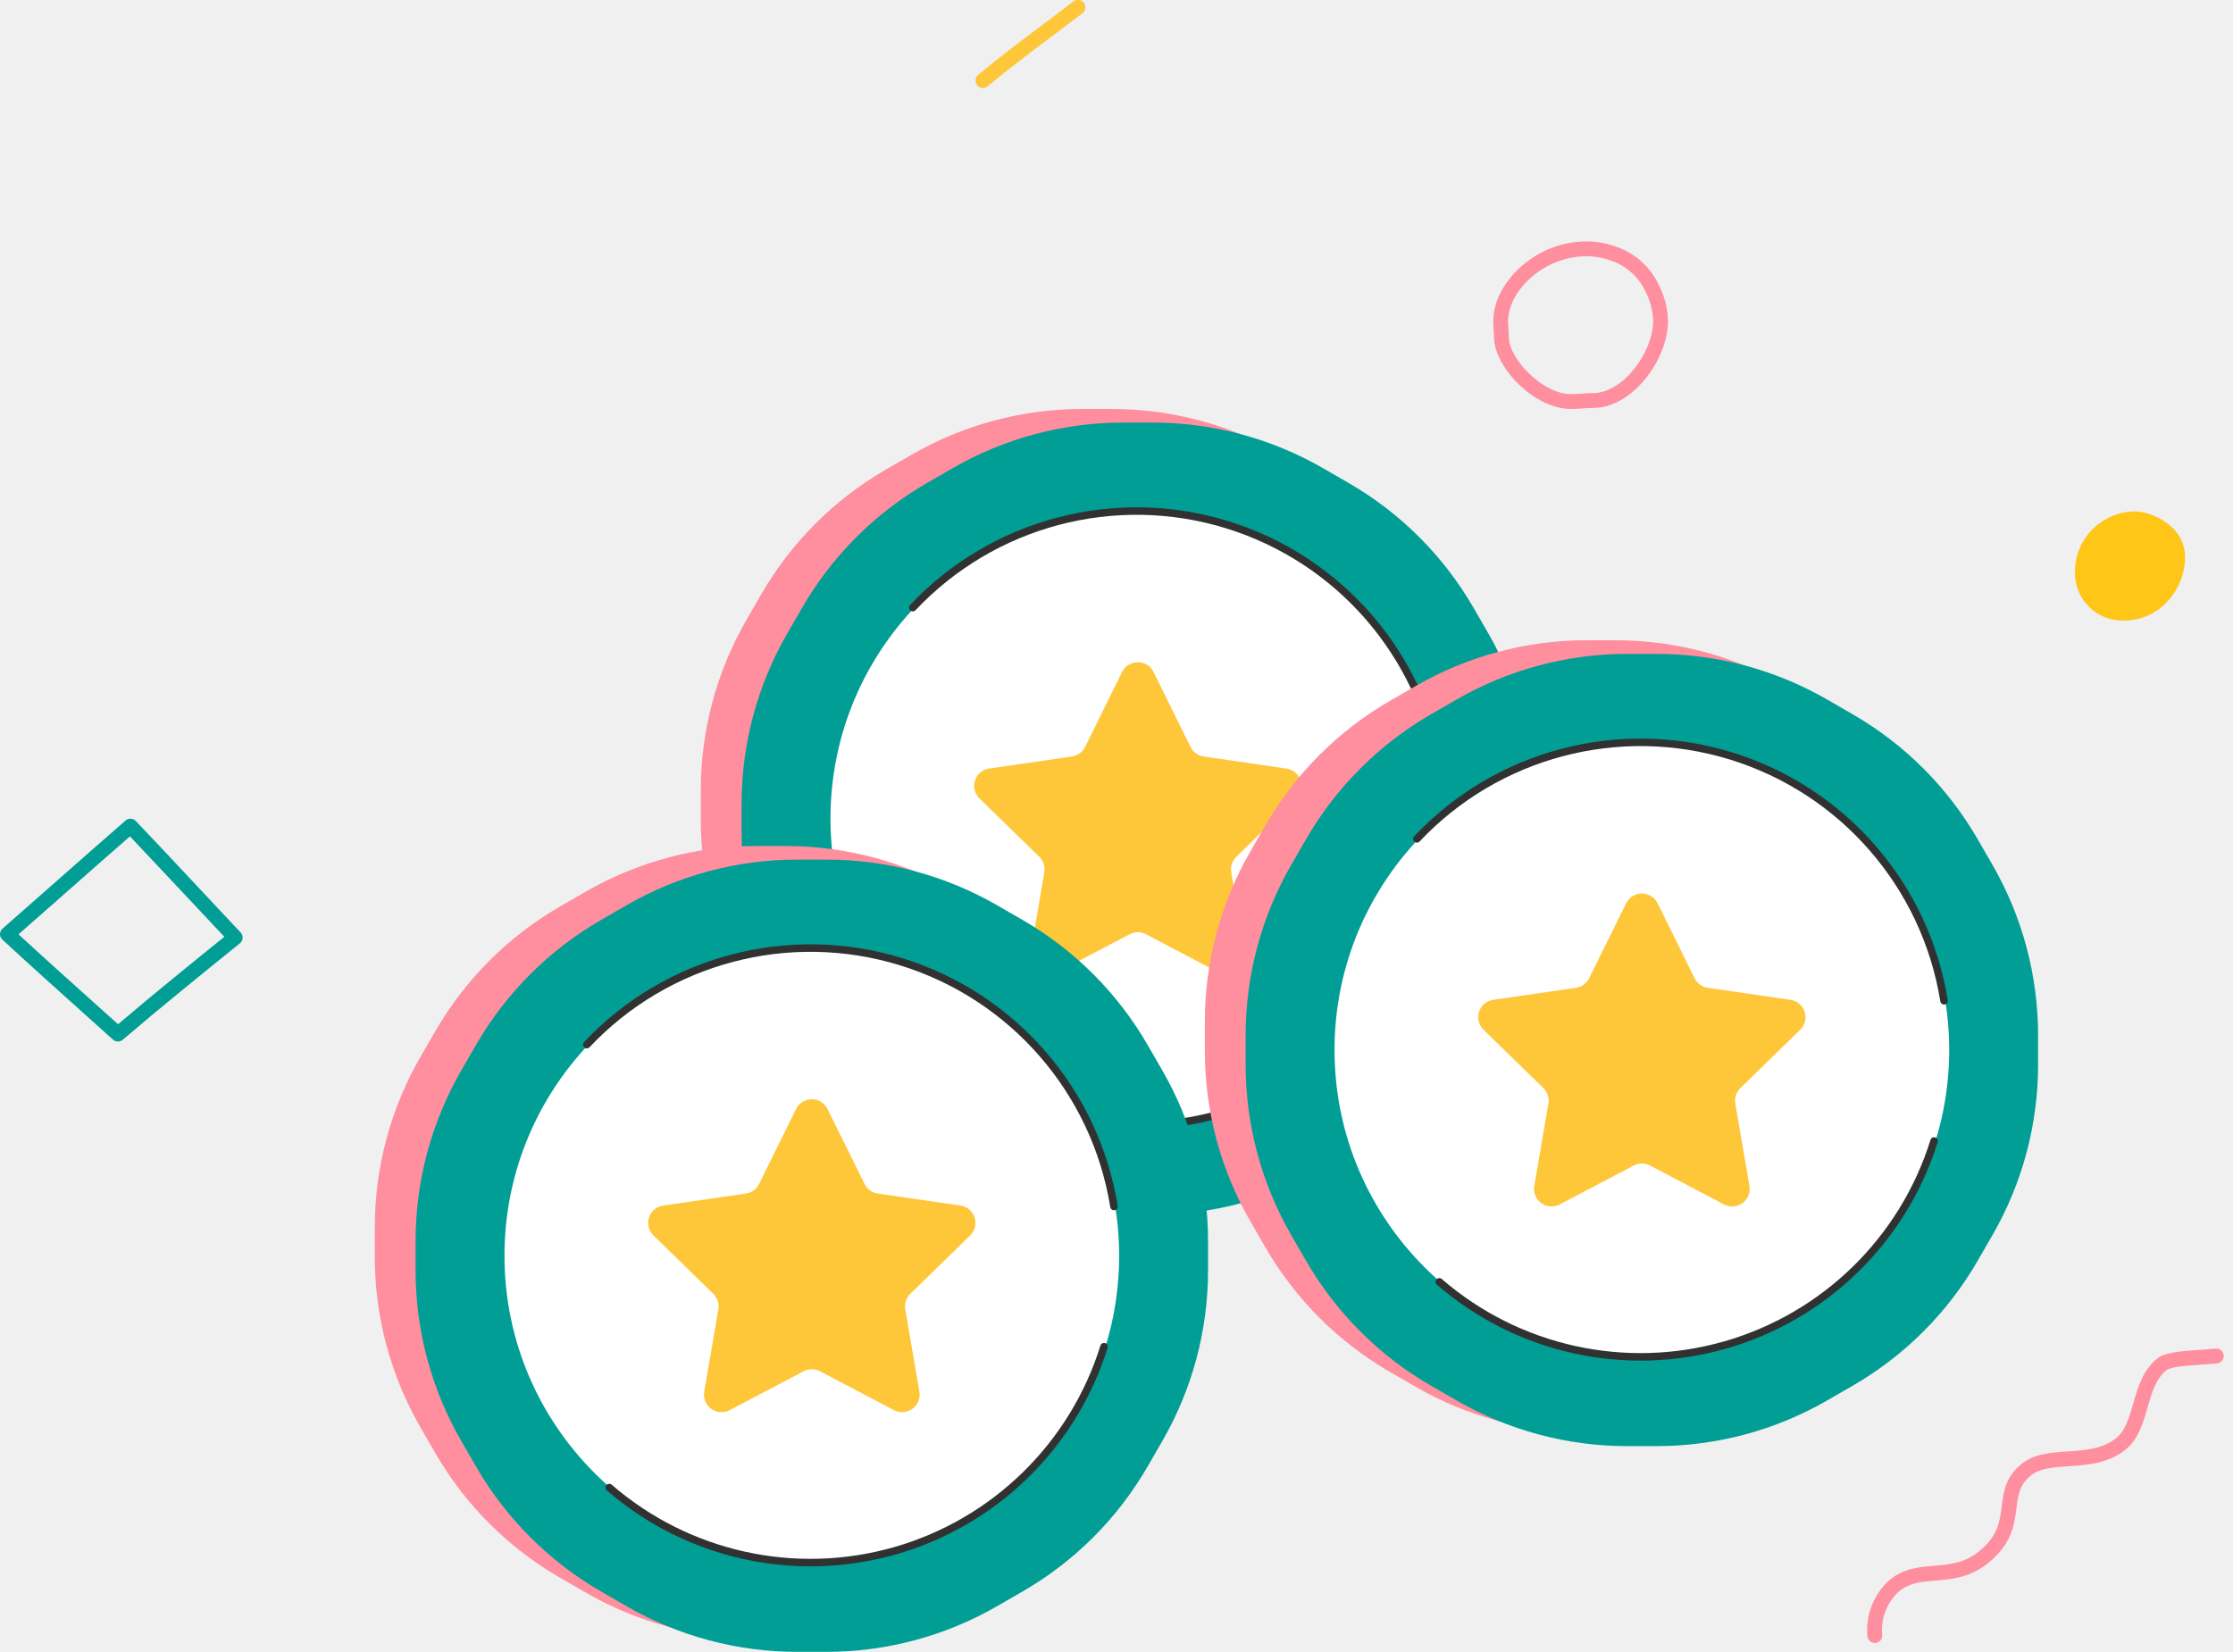
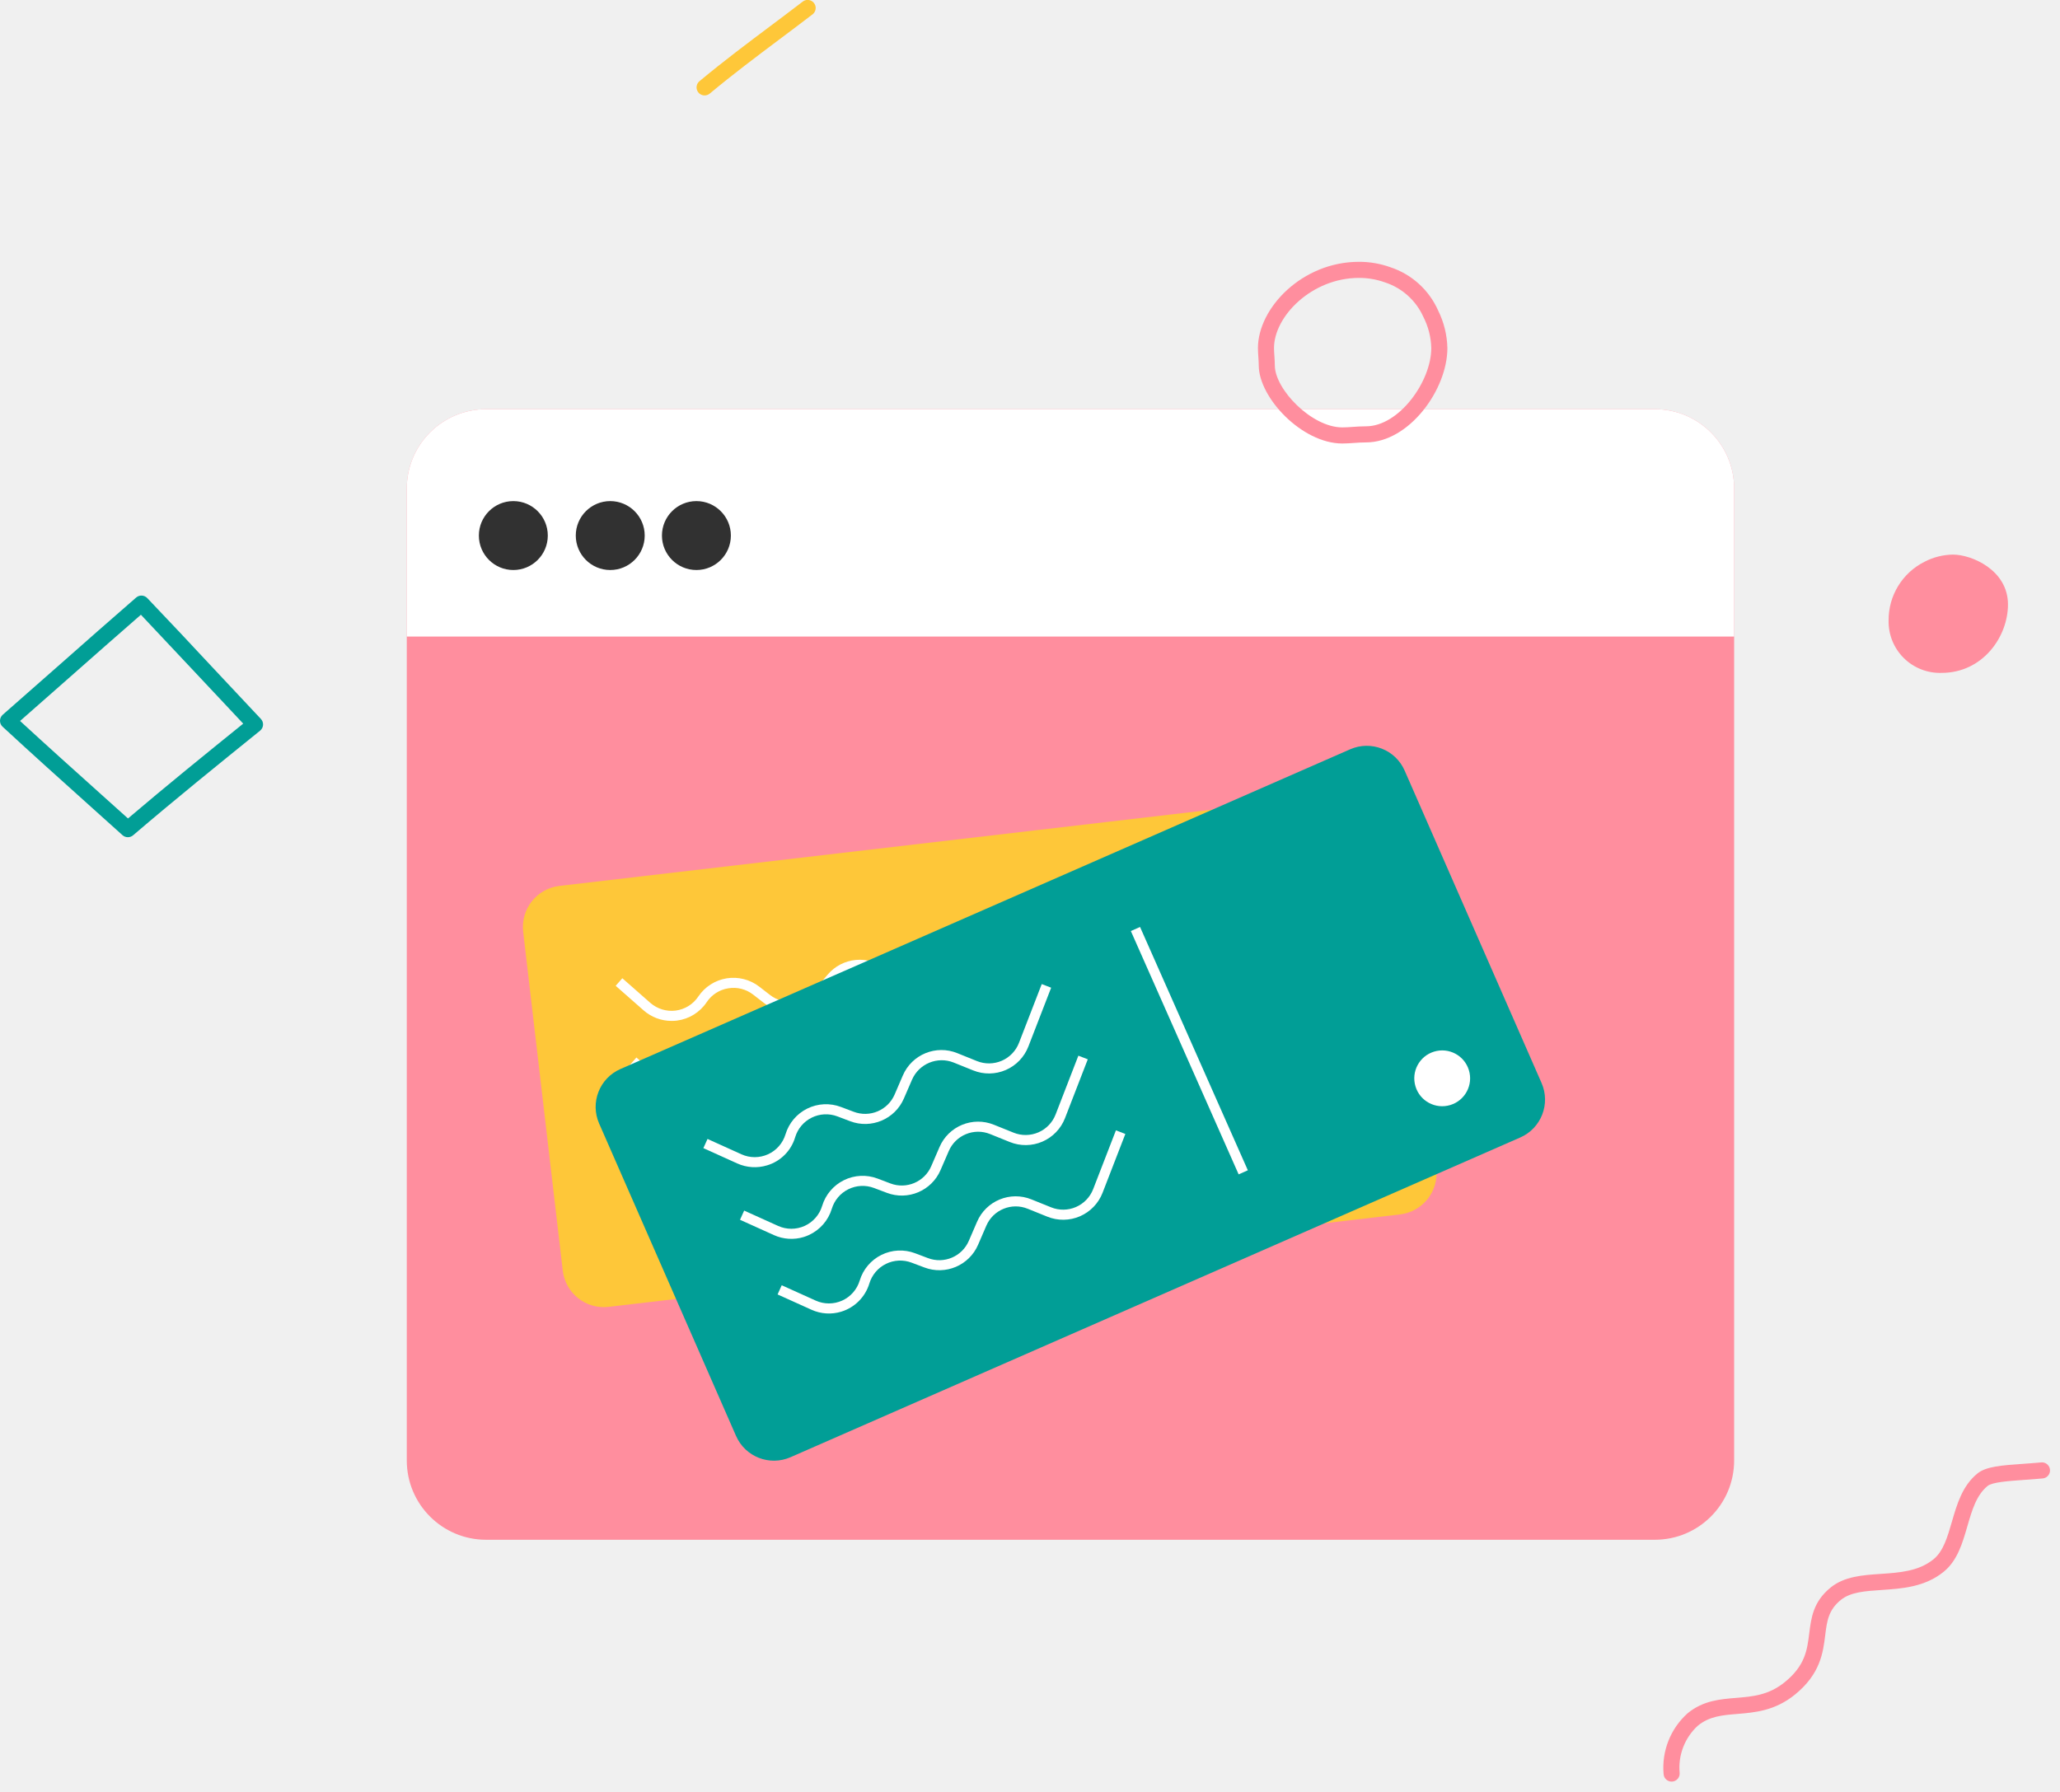
- <svg xmlns="http://www.w3.org/2000/svg" width="445.865" height="329.91" viewBox="0 0 445.865 329.91">
-   <g id="Group_3309" data-name="Group 3309" transform="translate(8331.433 8907)">
-     <g id="Group_2376" data-name="Group 2376" transform="translate(-10408.275 -10648.431)">
-       <path id="Path_2787" data-name="Path 2787" d="M2363.258,1880.635h-5.871a68.161,68.161,0,0,0-34.08,9.132l-5.085,2.935a68.158,68.158,0,0,0-24.948,24.948l-2.936,5.085a68.158,68.158,0,0,0-9.131,34.079v5.872a68.164,68.164,0,0,0,9.131,34.08l2.936,5.084a68.158,68.158,0,0,0,24.948,24.948l5.085,2.936a68.163,68.163,0,0,0,34.08,9.132h5.871a68.161,68.161,0,0,0,34.08-9.132l5.085-2.936a68.169,68.169,0,0,0,24.948-24.948l2.935-5.084a68.155,68.155,0,0,0,9.132-34.08v-5.872a68.149,68.149,0,0,0-9.132-34.079l-2.935-5.085a68.169,68.169,0,0,0-24.948-24.948l-5.085-2.935A68.159,68.159,0,0,0,2363.258,1880.635Z" transform="translate(-64.437 -57.523)" fill="#ff8e9e" />
-       <path id="Path_2788" data-name="Path 2788" d="M2376.453,1885.033h-5.871a68.158,68.158,0,0,0-34.079,9.132l-5.085,2.936a68.156,68.156,0,0,0-24.949,24.948l-2.936,5.085a68.157,68.157,0,0,0-9.132,34.08v5.872a68.158,68.158,0,0,0,9.132,34.08l2.936,5.085a68.157,68.157,0,0,0,24.949,24.948l5.085,2.936a68.157,68.157,0,0,0,34.079,9.131h5.871a68.162,68.162,0,0,0,34.08-9.131l5.084-2.936a68.164,68.164,0,0,0,24.948-24.948l2.936-5.085a68.155,68.155,0,0,0,9.131-34.08v-5.872a68.154,68.154,0,0,0-9.131-34.08l-2.936-5.085a68.163,68.163,0,0,0-24.948-24.948l-5.084-2.936A68.163,68.163,0,0,0,2376.453,1885.033Z" transform="translate(-69.486 -59.206)" fill="#019e96" />
-       <g id="Group_2083" data-name="Group 2083" transform="translate(2444.874 2062.646) rotate(-39)">
-         <path id="Path_2789" data-name="Path 2789" d="M28.267,11.189c-4.741,0-7.783-2.076-10.468-3.908-2.277-1.555-4.245-2.9-6.989-2.9A10.477,10.477,0,0,0,2.687,9.061,1.481,1.481,0,1,1,.276,7.34,13.462,13.462,0,0,1,10.81,1.42c3.658,0,6.2,1.736,8.66,3.413,2.556,1.745,4.971,3.393,8.8,3.393,4.851,0,6.939-2.01,9.151-4.137C39.507,2.079,41.669,0,45.82,0c3.258,0,6.041,1.961,8.73,3.857,2.809,1.979,5.711,4.026,9.241,4.026,2.336,0,4.588-1.57,6.975-3.232,2.8-1.947,5.686-3.96,9.276-3.96,2.045,0,4.375,1.628,7.6,3.88.875.611,1.807,1.262,2.791,1.918a1.481,1.481,0,1,1-1.644,2.465c-1-.668-1.952-1.331-2.843-1.954-2.355-1.645-4.79-3.346-5.9-3.346-2.659,0-5.051,1.666-7.583,3.429-2.656,1.85-5.4,3.764-8.668,3.764-4.469,0-7.911-2.427-10.948-4.567-2.525-1.78-4.7-3.316-7.023-3.316-2.957,0-4.453,1.44-6.347,3.261C37.173,8.436,34.312,11.189,28.267,11.189Z" transform="translate(0 0)" fill="#ff8e9e" />
+ <svg xmlns="http://www.w3.org/2000/svg" width="285.535" height="248.309" viewBox="0 0 285.535 248.309">
+   <defs>
+     <clipPath id="clip-path">
+       <rect id="Rectangle_1404" data-name="Rectangle 1404" width="183.983" height="156.727" rx="10.993" fill="none" />
+     </clipPath>
+   </defs>
+   <g id="Group_3398" data-name="Group 3398" transform="translate(4891.384 19058.395)">
+     <rect id="Rectangle_1328" data-name="Rectangle 1328" width="183.983" height="156.727" rx="10.993" transform="translate(-4835 -19001.672)" fill="#ff8e9e" />
+     <g id="Group_2455" data-name="Group 2455" transform="translate(-4835 -19001.672)">
+       <g id="Group_2736" data-name="Group 2736" transform="translate(0 0)">
+         <g id="Group_2735" data-name="Group 2735" clip-path="url(#clip-path)">
+           <g id="Group_2454" data-name="Group 2454" transform="translate(-11.263 -13.628)">
+             <rect id="Rectangle_1329" data-name="Rectangle 1329" width="201.019" height="45.144" fill="#fff" />
+           </g>
+         </g>
      </g>
-       <g id="Group_2084" data-name="Group 2084" transform="translate(2076.843 1904.943)">
-         <path id="Path_2790" data-name="Path 2790" d="M2134.142,1929.535a1.481,1.481,0,0,1-.992-.381l-5.792-5.205c-5.376-4.825-10.935-9.814-16.287-14.766a1.481,1.481,0,0,1,.031-2.2q5.3-4.633,10.534-9.268c4.654-4.106,9.307-8.212,14.035-12.317a1.483,1.483,0,0,1,2.044.1q6.068,6.365,12.058,12.808,4.425,4.731,8.866,9.447a1.48,1.48,0,0,1-.146,2.17c-7.688,6.212-15.637,12.635-23.389,19.262A1.484,1.484,0,0,1,2134.142,1929.535Zm-19.849-21.409c4.961,4.569,10.081,9.164,15.044,13.618l4.831,4.34c7.048-6,14.232-11.817,21.22-17.465q-3.9-4.136-7.78-8.294-5.516-5.9-11.062-11.762c-4.356,3.79-8.652,7.582-12.948,11.373Q2118.956,1904.031,2114.292,1908.126Z" transform="translate(-2110.596 -1885.033)" fill="#019e96" />
+     </g>
+     <ellipse id="Ellipse_375" data-name="Ellipse 375" cx="4.777" cy="4.777" rx="4.777" ry="4.777" transform="translate(-4825.008 -18988.93)" fill="#313131" />
+     <ellipse id="Ellipse_376" data-name="Ellipse 376" cx="4.777" cy="4.777" rx="4.777" ry="4.777" transform="translate(-4811.575 -18988.93)" fill="#313131" />
+     <ellipse id="Ellipse_377" data-name="Ellipse 377" cx="4.777" cy="4.777" rx="4.777" ry="4.777" transform="translate(-4799.632 -18988.93)" fill="#313131" />
+     <g id="Group_2465" data-name="Group 2465" transform="translate(-4819.532 -18949.031)">
+       <rect id="Rectangle_1332" data-name="Rectangle 1332" width="121.931" height="58.764" rx="5.734" transform="matrix(0.993, -0.116, 0.116, 0.993, 0, 14.111)" fill="#fec739" />
+       <rect id="Rectangle_1333" data-name="Rectangle 1333" width="1.395" height="36.89" transform="translate(78.947 15.84) rotate(-6.891)" fill="#fff" />
+       <path id="Path_3666" data-name="Path 3666" d="M-1897.506,1323.924a5.858,5.858,0,0,1-3.864-1.455l-3.878-3.412.922-1.047,3.878,3.411a4.481,4.481,0,0,0,3.522,1.071,4.46,4.46,0,0,0,3.128-1.944,5.873,5.873,0,0,1,3.927-2.525,5.874,5.874,0,0,1,4.526,1.151l1.494,1.157a4.454,4.454,0,0,0,6.131-.637l1.844-2.171a5.821,5.821,0,0,1,8.146-.757l2.271,1.837a4.439,4.439,0,0,0,3.306.965,4.414,4.414,0,0,0,3.006-1.674l5.4-6.871,1.1.862-5.4,6.871a5.817,5.817,0,0,1-3.949,2.2,5.834,5.834,0,0,1-4.34-1.268l-2.271-1.837a4.486,4.486,0,0,0-6.2.578l-1.843,2.17a5.851,5.851,0,0,1-8.05.835l-1.494-1.157a4.414,4.414,0,0,0-3.447-.873,4.412,4.412,0,0,0-2.992,1.923,5.858,5.858,0,0,1-4.109,2.551A5.859,5.859,0,0,1-1897.506,1323.924Z" transform="translate(1918.735 -1291.764)" fill="#fff" />
+       <path id="Path_3667" data-name="Path 3667" d="M-1895.714,1334a5.862,5.862,0,0,1-3.866-1.456l-3.878-3.411.922-1.05,3.878,3.411a4.466,4.466,0,0,0,3.523,1.072,4.465,4.465,0,0,0,3.128-1.944,5.875,5.875,0,0,1,3.927-2.525,5.89,5.89,0,0,1,4.529,1.151l1.494,1.157a4.447,4.447,0,0,0,6.127-.636l1.847-2.17a5.824,5.824,0,0,1,8.145-.763l2.272,1.837a4.442,4.442,0,0,0,3.3.966,4.425,4.425,0,0,0,3.006-1.675l5.4-6.871,1.1.863-5.4,6.871a5.821,5.821,0,0,1-3.948,2.2,5.827,5.827,0,0,1-4.34-1.269l-2.271-1.838a4.433,4.433,0,0,0-6.2.578l-1.844,2.17a5.847,5.847,0,0,1-8.047.837l-1.5-1.159a4.417,4.417,0,0,0-3.448-.873,4.415,4.415,0,0,0-2.989,1.922,5.866,5.866,0,0,1-4.11,2.554A6.088,6.088,0,0,1-1895.714,1334Z" transform="translate(1918.898 -1290.852)" fill="#fff" />
+       <path id="Path_3668" data-name="Path 3668" d="M-1893.924,1344.465a5.854,5.854,0,0,1-3.865-1.458l-3.878-3.407.922-1.05,3.88,3.411a4.455,4.455,0,0,0,3.522,1.072,4.458,4.458,0,0,0,3.127-1.944,5.875,5.875,0,0,1,3.927-2.525,5.869,5.869,0,0,1,4.528,1.151l1.494,1.157a4.449,4.449,0,0,0,6.13-.637l1.844-2.171a5.825,5.825,0,0,1,8.145-.763l2.271,1.838a4.433,4.433,0,0,0,3.3.965,4.422,4.422,0,0,0,3.008-1.674l5.4-6.871,1.1.862-5.4,6.871a5.817,5.817,0,0,1-3.949,2.2,5.824,5.824,0,0,1-4.34-1.269l-2.271-1.837a4.432,4.432,0,0,0-6.2.578l-1.844,2.171a5.849,5.849,0,0,1-8.049.835l-1.494-1.157a4.408,4.408,0,0,0-3.448-.872,4.408,4.408,0,0,0-2.991,1.923,5.852,5.852,0,0,1-4.107,2.551A5.9,5.9,0,0,1-1893.924,1344.465Z" transform="translate(1919.06 -1289.902)" fill="#fff" />
+       <ellipse id="Ellipse_379" data-name="Ellipse 379" cx="3.869" cy="3.869" rx="3.869" ry="3.869" transform="translate(110.379 44.112)" fill="#fff" />
+     </g>
+     <g id="Group_2465-2" data-name="Group 2465" transform="translate(-4814.766 -18921.395) rotate(-17)">
+       <rect id="Rectangle_1332-2" data-name="Rectangle 1332" width="121.931" height="58.764" rx="5.734" transform="matrix(0.993, -0.116, 0.116, 0.993, 0, 14.112)" fill="#019e96" />
+       <rect id="Rectangle_1333-2" data-name="Rectangle 1333" width="1.395" height="36.89" transform="translate(78.947 15.84) rotate(-6.891)" fill="#fff" />
+       <path id="Path_3666-2" data-name="Path 3666" d="M7.743,12.9a5.858,5.858,0,0,1-3.865-1.455L0,8.034.922,6.987,4.8,10.4a4.459,4.459,0,0,0,6.65-.873A5.854,5.854,0,0,1,19.9,8.151L21.4,9.308a4.454,4.454,0,0,0,6.131-.637L29.372,6.5a5.821,5.821,0,0,1,8.146-.757l2.271,1.837A4.461,4.461,0,0,0,46.1,6.872L51.5,0l1.1.862L47.2,7.733a5.855,5.855,0,0,1-8.289.932L36.64,6.829a4.486,4.486,0,0,0-6.2.578L28.593,9.578a5.851,5.851,0,0,1-8.05.835L19.048,9.256a4.464,4.464,0,0,0-6.438,1.05A5.771,5.771,0,0,1,7.743,12.9Z" transform="translate(13.486 19.259)" fill="#fff" />
+       <path id="Path_3667-2" data-name="Path 3667" d="M7.745,12.908a5.861,5.861,0,0,1-3.866-1.456L0,8.042l.922-1.05L4.8,10.4a4.459,4.459,0,0,0,6.651-.872,5.856,5.856,0,0,1,8.455-1.374L21.4,9.313a4.447,4.447,0,0,0,6.127-.636l1.847-2.171a5.824,5.824,0,0,1,8.145-.763L39.792,7.58A4.457,4.457,0,0,0,46.1,6.871L51.5,0l1.1.863L47.2,7.734a5.854,5.854,0,0,1-8.288.933L36.643,6.829a4.433,4.433,0,0,0-6.2.578L28.595,9.578a5.847,5.847,0,0,1-8.047.837l-1.5-1.159A4.462,4.462,0,0,0,12.615,10.3a5.866,5.866,0,0,1-4.11,2.554A6.112,6.112,0,0,1,7.745,12.908Z" transform="translate(15.439 30.236)" fill="#fff" />
+       <path id="Path_3668-2" data-name="Path 3668" d="M7.744,12.907a5.854,5.854,0,0,1-3.865-1.458L0,8.042l.922-1.05L4.8,10.4a4.457,4.457,0,0,0,6.649-.871A5.855,5.855,0,0,1,19.9,8.156L21.4,9.314a4.449,4.449,0,0,0,6.13-.637l1.844-2.171a5.825,5.825,0,0,1,8.145-.763L39.789,7.58A4.462,4.462,0,0,0,46.1,6.871L51.5,0l1.1.862L47.2,7.733a5.855,5.855,0,0,1-8.289.933L36.64,6.829a4.432,4.432,0,0,0-6.2.578l-1.844,2.17a5.849,5.849,0,0,1-8.049.835L19.049,9.256a4.464,4.464,0,0,0-6.438,1.05,5.865,5.865,0,0,1-4.867,2.6Z" transform="translate(17.392 41.656)" fill="#fff" />
+       <ellipse id="Ellipse_379-2" data-name="Ellipse 379" cx="3.869" cy="3.869" rx="3.869" ry="3.869" transform="translate(110.379 44.112)" fill="#fff" />
+     </g>
+     <g id="Group_3397" data-name="Group 3397" transform="translate(-6877 -13401.086)">
+       <g id="Group_2083" data-name="Group 2083" transform="translate(2212.569 -5415.544) rotate(-39)">
+         <path id="Path_2789" data-name="Path 2789" d="M21.275,8.421c-3.569,0-5.858-1.563-7.879-2.941C11.682,4.309,10.2,3.3,8.136,3.3A7.885,7.885,0,0,0,2.022,6.82a1.115,1.115,0,1,1-1.814-1.3A10.132,10.132,0,0,1,8.136,1.069c2.753,0,4.668,1.306,6.518,2.569,1.924,1.314,3.741,2.554,6.621,2.554,3.651,0,5.222-1.513,6.888-3.114C29.735,1.565,31.363,0,34.486,0c2.452,0,4.547,1.476,6.571,2.9,2.114,1.49,4.3,3.03,6.956,3.03,1.758,0,3.453-1.182,5.25-2.432C55.366,2.035,57.542.52,60.244.52c1.539,0,3.293,1.226,5.719,2.92.659.46,1.36.95,2.1,1.444A1.115,1.115,0,1,1,66.827,6.74c-.754-.5-1.469-1-2.14-1.471C62.914,4.03,61.081,2.75,60.244,2.75c-2,0-3.8,1.254-5.707,2.581-2,1.393-4.067,2.833-6.524,2.833-3.364,0-5.954-1.827-8.24-3.438-1.9-1.339-3.54-2.5-5.286-2.5-2.226,0-3.352,1.084-4.777,2.455C27.979,6.35,25.825,8.421,21.275,8.421Z" transform="translate(0 0)" fill="#ff8e9e" />
      </g>
-       <g id="Group_2085" data-name="Group 2085" transform="translate(2375.001 1789.653)">
-         <path id="Path_2791" data-name="Path 2791" d="M2598.022,1768.913c-7.428,0-15.385-8.447-15.385-14.391,0-.5-.036-1-.07-1.494-.039-.567-.077-1.135-.077-1.7,0-7.341,8.122-15.875,18.592-15.875a16.921,16.921,0,0,1,5.788.993,14.626,14.626,0,0,1,8.8,7.959,16.352,16.352,0,0,1,1.709,6.939c0,7.656-7.056,17.369-14.986,17.369-.785,0-1.519.052-2.228.1C2599.434,1768.864,2598.728,1768.913,2598.022,1768.913Zm3.06-30.5c-8.657,0-15.628,7.064-15.628,12.912,0,.5.037.995.071,1.495.039.567.077,1.135.077,1.7,0,4.408,6.783,11.428,12.421,11.428.638,0,1.276-.046,1.936-.091.776-.054,1.578-.108,2.434-.108,6.079,0,12.023-8.249,12.023-14.406a13.3,13.3,0,0,0-1.47-5.771,11.74,11.74,0,0,0-7.088-6.341A13.949,13.949,0,0,0,2601.082,1738.416Z" transform="translate(-2582.49 -1735.453)" fill="#ff8e9e" />
+       <g id="Group_2084" data-name="Group 2084" transform="translate(1985.616 -5574.747)">
+         <path id="Path_2790" data-name="Path 2790" d="M2128.317,1918.528a1.115,1.115,0,0,1-.747-.286l-4.359-3.918c-4.046-3.631-8.23-7.387-12.258-11.114a1.115,1.115,0,0,1,.023-1.658c2.659-2.325,5.294-4.65,7.929-6.975,3.5-3.09,7-6.181,10.563-9.271a1.116,1.116,0,0,1,1.539.073q4.567,4.791,9.075,9.64,3.331,3.561,6.673,7.111a1.114,1.114,0,0,1-.11,1.633c-5.786,4.675-11.769,9.51-17.6,14.5A1.116,1.116,0,0,1,2128.317,1918.528Zm-14.939-16.114c3.734,3.439,7.587,6.9,11.323,10.25l3.636,3.266c5.3-4.514,10.712-8.894,15.971-13.145q-2.936-3.113-5.855-6.243-4.151-4.438-8.326-8.853c-3.279,2.853-6.512,5.707-9.745,8.56Q2116.888,1899.332,2113.378,1902.414Z" transform="translate(-2110.596 -1885.033)" fill="#019e96" />
      </g>
-       <g id="Group_2086" data-name="Group 2086" transform="translate(2491.149 1843.577)">
-         <path id="Path_2792" data-name="Path 2792" d="M2067.241,1740.7a11.988,11.988,0,0,0-6.616,10.791,9.455,9.455,0,0,0,9.768,9.675c7.547,0,12.215-6.627,12.215-12.6,0-6.379-6.731-9.188-10.094-9.188A11.662,11.662,0,0,0,2067.241,1740.7Z" transform="translate(-2060.625 -1739.385)" fill="#ffc517" />
+       <g id="Group_2085" data-name="Group 2085" transform="translate(2159.979 -5621.013)">
+         <path id="Path_2791" data-name="Path 2791" d="M2594.18,1760.636c-5.591,0-11.579-6.358-11.579-10.831,0-.373-.027-.749-.053-1.125-.029-.427-.058-.854-.058-1.279,0-5.526,6.113-11.949,13.993-11.949a12.732,12.732,0,0,1,4.356.748,11.008,11.008,0,0,1,6.622,5.99,12.306,12.306,0,0,1,1.287,5.223c0,5.762-5.311,13.073-11.279,13.073-.591,0-1.143.039-1.677.076C2595.243,1760.6,2594.711,1760.636,2594.18,1760.636Zm2.3-22.953c-6.516,0-11.763,5.317-11.763,9.718,0,.373.028.749.054,1.125.029.427.058.854.058,1.279,0,3.318,5.105,8.6,9.349,8.6.48,0,.961-.034,1.457-.069.584-.041,1.187-.081,1.832-.081,4.575,0,9.049-6.208,9.049-10.842a10.011,10.011,0,0,0-1.106-4.344,8.835,8.835,0,0,0-5.335-4.773A10.5,10.5,0,0,0,2596.483,1737.683Z" transform="translate(-2582.49 -1735.453)" fill="#ff8e9e" />
      </g>
-       <g id="Group_2087" data-name="Group 2087" transform="translate(2271.616 1741.431)">
-         <path id="Path_2793" data-name="Path 2793" d="M2371.536,1765.894a1.482,1.482,0,0,1-.951-2.62c4.37-3.641,8.8-6.961,13.077-10.172,1.976-1.48,3.952-2.962,5.926-4.477a1.481,1.481,0,1,1,1.8,2.351c-1.983,1.522-3.966,3.009-5.951,4.5-4.251,3.189-8.647,6.486-12.956,10.077A1.48,1.48,0,0,1,2371.536,1765.894Z" transform="translate(-2370.052 -1748.318)" fill="#fec739" />
+       <g id="Group_2086" data-name="Group 2086" transform="translate(2247.398 -5580.427)">
+         <path id="Path_2792" data-name="Path 2792" d="M2065.6,1740.377a9.023,9.023,0,0,0-4.979,8.122,7.116,7.116,0,0,0,7.352,7.282c5.68,0,9.194-4.988,9.194-9.481,0-4.8-5.066-6.915-7.6-6.915A8.775,8.775,0,0,0,2065.6,1740.377Z" transform="translate(-2060.625 -1739.385)" fill="#ff8e9e" />
      </g>
-       <circle id="Ellipse_259" data-name="Ellipse 259" cx="61.366" cy="61.366" r="61.366" transform="translate(2242.665 1843.577)" fill="#fff" />
-       <path id="Path_2795" data-name="Path 2795" d="M2349.791,1932.942a61.374,61.374,0,0,1,105.258,32.333" transform="translate(-90.683 -70.161)" fill="none" stroke="#313131" stroke-linecap="round" stroke-miterlimit="10" stroke-width="1.5" />
-       <path id="Path_2796" data-name="Path 2796" d="M2455.837,2042.628a61.382,61.382,0,0,1-98.788,28.135" transform="translate(-93.461 -119.514)" fill="none" stroke="#313131" stroke-linecap="round" stroke-miterlimit="10" stroke-width="1.5" />
-       <path id="Path_2797" data-name="Path 2797" d="M2405.445,1964.522l7.384,14.962a3.507,3.507,0,0,0,2.639,1.917l16.512,2.4a3.5,3.5,0,0,1,1.942,5.976l-11.949,11.647a3.5,3.5,0,0,0-1.008,3.1l2.821,16.445a3.5,3.5,0,0,1-5.083,3.693l-14.769-7.765a3.506,3.506,0,0,0-3.261,0l-14.768,7.765a3.5,3.5,0,0,1-5.083-3.693l2.82-16.445a3.5,3.5,0,0,0-1.007-3.1l-11.949-11.647a3.5,3.5,0,0,1,1.942-5.976l16.511-2.4a3.5,3.5,0,0,0,2.638-1.917l7.385-14.962A3.5,3.5,0,0,1,2405.445,1964.522Z" transform="translate(-98.273 -88.877)" fill="#fec739" />
-       <path id="Path_2798" data-name="Path 2798" d="M2526.293,1955.465h-5.872a68.163,68.163,0,0,0-34.08,9.132l-5.085,2.935a68.164,68.164,0,0,0-24.947,24.948l-2.937,5.085a68.167,68.167,0,0,0-9.131,34.08v5.872a68.168,68.168,0,0,0,9.131,34.08l2.937,5.085a68.16,68.16,0,0,0,24.947,24.948l5.085,2.936a68.162,68.162,0,0,0,34.08,9.132h5.872a68.159,68.159,0,0,0,34.079-9.132l5.084-2.936a68.152,68.152,0,0,0,24.948-24.948l2.936-5.085a68.158,68.158,0,0,0,9.132-34.08v-5.872a68.158,68.158,0,0,0-9.132-34.08l-2.936-5.085a68.156,68.156,0,0,0-24.948-24.948l-5.084-2.935A68.159,68.159,0,0,0,2526.293,1955.465Z" transform="translate(-126.827 -86.159)" fill="#ff8e9e" />
-       <path id="Path_2799" data-name="Path 2799" d="M2539.487,1959.864h-5.872a68.159,68.159,0,0,0-34.08,9.131l-5.085,2.936a68.162,68.162,0,0,0-24.948,24.948l-2.935,5.085a68.156,68.156,0,0,0-9.131,34.08v5.871a68.156,68.156,0,0,0,9.131,34.08l2.935,5.084a68.171,68.171,0,0,0,24.948,24.948l5.085,2.936a68.165,68.165,0,0,0,34.08,9.132h5.872a68.162,68.162,0,0,0,34.08-9.132l5.085-2.936a68.171,68.171,0,0,0,24.948-24.948l2.935-5.084a68.157,68.157,0,0,0,9.132-34.08v-5.871a68.157,68.157,0,0,0-9.132-34.08l-2.935-5.085a68.162,68.162,0,0,0-24.948-24.948l-5.085-2.936A68.157,68.157,0,0,0,2539.487,1959.864Z" transform="translate(-131.877 -87.842)" fill="#019e96" />
-       <circle id="Ellipse_260" data-name="Ellipse 260" cx="61.366" cy="61.366" r="61.366" transform="translate(2343.309 1889.771)" fill="#fff" />
-       <path id="Path_2800" data-name="Path 2800" d="M2512.825,2007.772a61.373,61.373,0,0,1,105.257,32.333" transform="translate(-153.072 -98.797)" fill="none" stroke="#313131" stroke-linecap="round" stroke-miterlimit="10" stroke-width="1.5" />
-       <path id="Path_2801" data-name="Path 2801" d="M2618.872,2117.459a61.384,61.384,0,0,1-98.789,28.134" transform="translate(-155.85 -148.15)" fill="none" stroke="#313131" stroke-linecap="round" stroke-miterlimit="10" stroke-width="1.5" />
-       <path id="Path_2802" data-name="Path 2802" d="M2568.479,2039.352l7.385,14.963a3.5,3.5,0,0,0,2.637,1.917l16.512,2.4a3.5,3.5,0,0,1,1.942,5.976l-11.948,11.646a3.5,3.5,0,0,0-1.008,3.1l2.821,16.446a3.5,3.5,0,0,1-5.083,3.692l-14.769-7.764a3.5,3.5,0,0,0-3.26,0l-14.769,7.764a3.5,3.5,0,0,1-5.083-3.692l2.821-16.446a3.5,3.5,0,0,0-1.008-3.1l-11.948-11.646a3.5,3.5,0,0,1,1.941-5.976l16.512-2.4a3.5,3.5,0,0,0,2.638-1.917l7.384-14.963A3.5,3.5,0,0,1,2568.479,2039.352Z" transform="translate(-160.662 -117.513)" fill="#fec739" />
-       <path id="Path_2803" data-name="Path 2803" d="M2257.812,2022.023h-5.872a68.163,68.163,0,0,0-34.08,9.131l-5.084,2.936a68.158,68.158,0,0,0-24.948,24.948l-2.936,5.085a68.16,68.16,0,0,0-9.132,34.08v5.872a68.155,68.155,0,0,0,9.132,34.079l2.936,5.085a68.156,68.156,0,0,0,24.948,24.948l5.084,2.936a68.161,68.161,0,0,0,34.08,9.132h5.872a68.162,68.162,0,0,0,34.08-9.132l5.085-2.936a68.15,68.15,0,0,0,24.947-24.948l2.937-5.085a68.159,68.159,0,0,0,9.131-34.079V2098.2a68.165,68.165,0,0,0-9.131-34.08l-2.937-5.085a68.151,68.151,0,0,0-24.947-24.948l-5.085-2.936A68.164,68.164,0,0,0,2257.812,2022.023Z" transform="translate(-24.085 -111.629)" fill="#ff8e9e" />
-       <path id="Path_2804" data-name="Path 2804" d="M2271.007,2026.421h-5.872a68.149,68.149,0,0,0-34.079,9.132l-5.085,2.935a68.161,68.161,0,0,0-24.948,24.948l-2.936,5.085a68.158,68.158,0,0,0-9.131,34.08v5.872a68.162,68.162,0,0,0,9.131,34.08l2.936,5.084a68.162,68.162,0,0,0,24.948,24.948l5.085,2.936a68.158,68.158,0,0,0,34.079,9.132h5.872a68.163,68.163,0,0,0,34.08-9.132l5.085-2.936a68.171,68.171,0,0,0,24.948-24.948l2.936-5.084a68.159,68.159,0,0,0,9.132-34.08V2102.6a68.155,68.155,0,0,0-9.132-34.08l-2.936-5.085a68.17,68.17,0,0,0-24.948-24.948l-5.085-2.935A68.154,68.154,0,0,0,2271.007,2026.421Z" transform="translate(-29.134 -113.312)" fill="#019e96" />
-       <circle id="Ellipse_261" data-name="Ellipse 261" cx="61.366" cy="61.366" r="61.366" transform="translate(2177.571 1930.859)" fill="#fff" />
-       <path id="Path_2805" data-name="Path 2805" d="M2244.345,2074.33a61.374,61.374,0,0,1,105.258,32.332" transform="translate(-50.331 -124.267)" fill="none" stroke="#313131" stroke-linecap="round" stroke-miterlimit="10" stroke-width="1.5" />
-       <path id="Path_2806" data-name="Path 2806" d="M2350.392,2184.016a61.382,61.382,0,0,1-98.789,28.134" transform="translate(-53.108 -173.62)" fill="none" stroke="#313131" stroke-linecap="round" stroke-miterlimit="10" stroke-width="1.5" />
-       <path id="Path_2807" data-name="Path 2807" d="M2300,2105.909l7.385,14.963a3.5,3.5,0,0,0,2.637,1.916l16.512,2.4a3.5,3.5,0,0,1,1.942,5.975l-11.948,11.647a3.5,3.5,0,0,0-1.008,3.1l2.821,16.445a3.5,3.5,0,0,1-5.083,3.693l-14.769-7.765a3.5,3.5,0,0,0-3.26,0l-14.768,7.765a3.5,3.5,0,0,1-5.083-3.693l2.821-16.445a3.5,3.5,0,0,0-1.007-3.1l-11.948-11.647a3.5,3.5,0,0,1,1.941-5.975l16.512-2.4a3.5,3.5,0,0,0,2.637-1.916l7.385-14.963A3.5,3.5,0,0,1,2300,2105.909Z" transform="translate(-57.921 -142.983)" fill="#fec739" />
+       <g id="Group_2087" data-name="Group 2087" transform="translate(2082.167 -5657.308)">
+         <path id="Path_2793" data-name="Path 2793" d="M2371.168,1761.547a1.115,1.115,0,0,1-.716-1.972c3.289-2.74,6.62-5.239,9.843-7.656,1.487-1.114,2.974-2.229,4.46-3.37a1.115,1.115,0,1,1,1.356,1.77c-1.493,1.146-2.985,2.265-4.479,3.385-3.2,2.4-6.509,4.881-9.751,7.585A1.113,1.113,0,0,1,2371.168,1761.547Z" transform="translate(-2370.052 -1748.318)" fill="#fec739" />
+       </g>
    </g>
  </g>
</svg>
